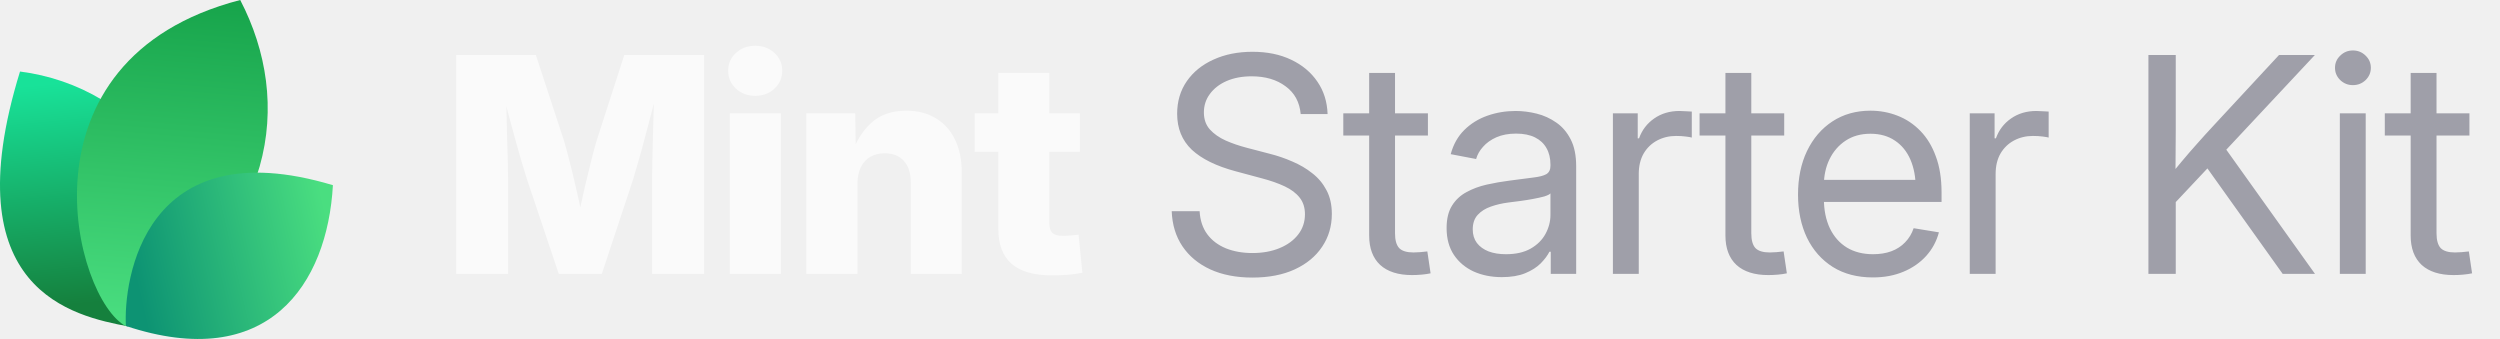
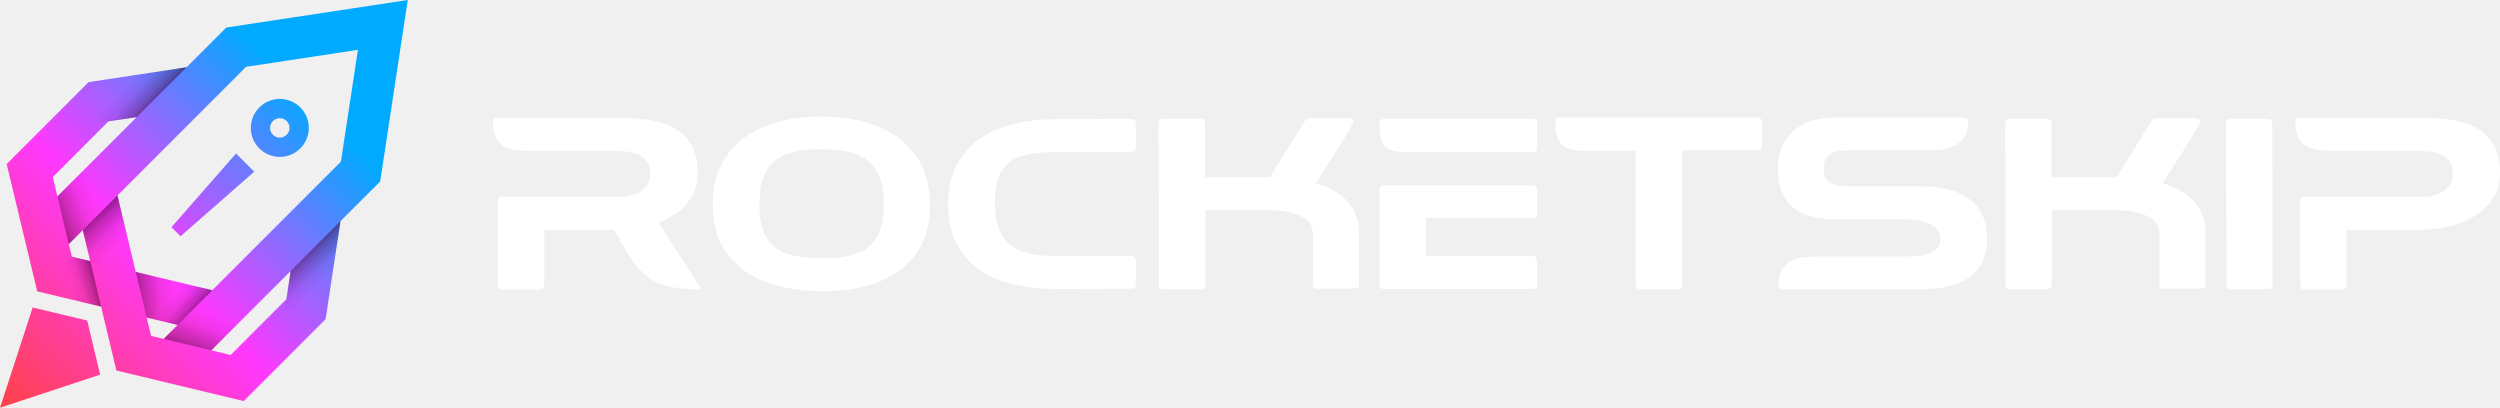
- <svg xmlns="http://www.w3.org/2000/svg" width="177" height="24" viewBox="0 0 177 24" fill="none">
-   <path d="M9.061 23.108C5.268 22.377 -3.391 20.627 1.417 5.064C9.634 6.099 16.973 14.064 9.061 23.108Z" fill="url(#paint0_linear_17557_2145)" />
-   <path d="M8.919 23.094C5.276 21.222 0.784 4.209 17.007 0C20.757 7.193 19.621 16.545 8.919 23.094Z" fill="url(#paint1_linear_17557_2145)" />
-   <path d="M8.914 23.079C8.735 19.882 10.159 9.085 23.57 13.111C23.181 20.123 18.984 26.418 8.914 23.079Z" fill="url(#paint2_linear_17557_2145)" />
-   <path d="M32.301 19.392V3.894H37.938L39.925 9.948C40.036 10.315 40.164 10.787 40.31 11.362C40.462 11.938 40.611 12.552 40.757 13.204C40.91 13.855 41.048 14.483 41.173 15.086C41.305 15.682 41.412 16.192 41.495 16.615H40.695C40.771 16.192 40.871 15.682 40.996 15.086C41.128 14.49 41.267 13.866 41.412 13.214C41.565 12.562 41.714 11.948 41.86 11.373C42.005 10.79 42.133 10.315 42.244 9.948L44.2 3.894H49.848V19.392H46.166V12.704C46.166 12.357 46.173 11.917 46.187 11.383C46.2 10.849 46.214 10.27 46.228 9.646C46.249 9.022 46.266 8.391 46.28 7.753C46.301 7.115 46.311 6.519 46.311 5.964H46.623C46.485 6.561 46.332 7.181 46.166 7.826C45.999 8.471 45.833 9.102 45.666 9.719C45.507 10.336 45.351 10.901 45.198 11.414C45.053 11.928 44.928 12.357 44.824 12.704L42.608 19.392H39.561L37.314 12.704C37.203 12.357 37.072 11.928 36.919 11.414C36.773 10.901 36.614 10.34 36.441 9.729C36.274 9.112 36.104 8.481 35.931 7.836C35.764 7.192 35.608 6.567 35.463 5.964H35.827C35.834 6.512 35.844 7.105 35.858 7.743C35.872 8.374 35.886 9.005 35.9 9.636C35.92 10.26 35.938 10.839 35.952 11.373C35.965 11.907 35.972 12.351 35.972 12.704V19.392H32.301ZM51.668 19.392V8.024H55.288V19.392H51.668ZM53.468 6.786C52.927 6.786 52.473 6.616 52.105 6.276C51.738 5.93 51.554 5.507 51.554 5.007C51.554 4.508 51.738 4.088 52.105 3.749C52.473 3.409 52.927 3.239 53.468 3.239C54.009 3.239 54.463 3.409 54.83 3.749C55.198 4.082 55.382 4.501 55.382 5.007C55.382 5.507 55.198 5.93 54.83 6.276C54.463 6.616 54.009 6.786 53.468 6.786ZM60.708 13.027V19.392H57.088V8.024H60.551L60.593 10.967H60.281C60.593 10.024 61.061 9.268 61.685 8.7C62.309 8.124 63.138 7.836 64.171 7.836C64.975 7.836 65.672 8.017 66.262 8.377C66.851 8.731 67.302 9.234 67.614 9.885C67.933 10.537 68.092 11.307 68.092 12.194V19.392H64.483V12.912C64.483 12.26 64.32 11.754 63.994 11.394C63.675 11.033 63.221 10.853 62.632 10.853C62.25 10.853 61.914 10.936 61.623 11.102C61.332 11.269 61.106 11.515 60.947 11.841C60.787 12.16 60.708 12.555 60.708 13.027ZM76.456 8.024V10.749H69.008V8.024H76.456ZM70.683 5.163H74.292V15.783C74.292 16.102 74.361 16.334 74.5 16.48C74.646 16.625 74.899 16.698 75.259 16.698C75.405 16.698 75.596 16.688 75.831 16.667C76.074 16.646 76.251 16.629 76.362 16.615L76.632 19.309C76.313 19.378 75.963 19.427 75.582 19.455C75.207 19.482 74.836 19.496 74.469 19.496C73.2 19.496 72.25 19.222 71.619 18.674C70.995 18.127 70.683 17.308 70.683 16.22V5.163Z" fill="#FAFAFA" />
-   <path d="M88.667 19.652C87.523 19.652 86.528 19.458 85.682 19.07C84.843 18.681 84.188 18.137 83.716 17.437C83.245 16.736 82.992 15.908 82.957 14.951H84.933C84.968 15.596 85.148 16.14 85.474 16.584C85.8 17.021 86.24 17.354 86.795 17.582C87.35 17.804 87.974 17.915 88.667 17.915C89.388 17.915 90.026 17.801 90.581 17.572C91.143 17.343 91.583 17.024 91.902 16.615C92.228 16.199 92.391 15.717 92.391 15.169C92.391 14.698 92.266 14.306 92.017 13.994C91.767 13.675 91.413 13.408 90.956 13.193C90.498 12.978 89.954 12.787 89.323 12.621L87.502 12.132C86.123 11.765 85.082 11.255 84.382 10.603C83.689 9.944 83.342 9.095 83.342 8.055C83.342 7.174 83.571 6.404 84.028 5.746C84.486 5.087 85.117 4.577 85.921 4.217C86.726 3.849 87.645 3.666 88.678 3.666C89.718 3.666 90.63 3.853 91.413 4.227C92.204 4.602 92.824 5.122 93.275 5.787C93.726 6.446 93.965 7.209 93.993 8.076H92.089C92.013 7.23 91.656 6.574 91.018 6.11C90.387 5.638 89.586 5.403 88.615 5.403C87.95 5.403 87.36 5.513 86.847 5.735C86.341 5.957 85.946 6.262 85.661 6.651C85.377 7.032 85.235 7.469 85.235 7.961C85.235 8.447 85.377 8.849 85.661 9.168C85.946 9.48 86.317 9.74 86.774 9.948C87.232 10.149 87.724 10.319 88.251 10.457L89.884 10.884C90.439 11.023 90.977 11.206 91.496 11.435C92.023 11.657 92.495 11.934 92.911 12.267C93.334 12.593 93.67 12.995 93.92 13.474C94.17 13.945 94.294 14.504 94.294 15.149C94.294 16.015 94.066 16.788 93.608 17.468C93.157 18.148 92.512 18.681 91.673 19.07C90.834 19.458 89.832 19.652 88.667 19.652ZM101.097 8.024V9.594H95.106V8.024H101.097ZM96.937 5.163H98.767V16.521C98.767 17 98.865 17.347 99.059 17.562C99.26 17.77 99.6 17.874 100.078 17.874C100.21 17.874 100.366 17.867 100.546 17.853C100.733 17.832 100.903 17.815 101.056 17.801L101.285 19.351C101.097 19.392 100.886 19.423 100.65 19.444C100.414 19.465 100.189 19.475 99.974 19.475C98.996 19.475 98.244 19.236 97.717 18.758C97.197 18.272 96.937 17.579 96.937 16.677V5.163ZM106.33 19.621C105.595 19.621 104.932 19.489 104.343 19.226C103.754 18.955 103.285 18.564 102.939 18.05C102.592 17.53 102.419 16.896 102.419 16.147C102.419 15.495 102.547 14.965 102.804 14.556C103.06 14.146 103.403 13.828 103.833 13.599C104.263 13.363 104.742 13.186 105.269 13.068C105.796 12.95 106.333 12.857 106.881 12.787C107.574 12.69 108.132 12.617 108.555 12.569C108.978 12.52 109.287 12.441 109.481 12.33C109.675 12.212 109.772 12.014 109.772 11.737V11.654C109.772 11.203 109.679 10.815 109.492 10.489C109.311 10.163 109.041 9.91 108.68 9.729C108.32 9.549 107.872 9.459 107.338 9.459C106.805 9.459 106.34 9.546 105.945 9.719C105.556 9.892 105.241 10.118 104.998 10.395C104.755 10.665 104.593 10.953 104.509 11.258L102.71 10.915C102.897 10.222 103.22 9.65 103.677 9.199C104.135 8.748 104.679 8.412 105.31 8.19C105.941 7.968 106.607 7.857 107.307 7.857C107.8 7.857 108.295 7.92 108.795 8.044C109.301 8.169 109.765 8.381 110.188 8.679C110.611 8.97 110.951 9.369 111.208 9.875C111.464 10.374 111.593 11.005 111.593 11.768V19.392H109.793V17.822H109.7C109.568 18.085 109.363 18.359 109.086 18.643C108.809 18.921 108.444 19.153 107.994 19.34C107.543 19.527 106.988 19.621 106.33 19.621ZM106.621 17.998C107.321 17.998 107.904 17.867 108.368 17.603C108.84 17.333 109.19 16.986 109.419 16.563C109.654 16.133 109.772 15.682 109.772 15.211V13.692C109.703 13.769 109.554 13.841 109.325 13.911C109.096 13.973 108.829 14.032 108.524 14.088C108.226 14.143 107.921 14.192 107.609 14.233C107.304 14.275 107.033 14.309 106.798 14.337C106.354 14.393 105.938 14.49 105.549 14.628C105.168 14.76 104.86 14.954 104.624 15.211C104.388 15.467 104.27 15.811 104.27 16.241C104.27 16.615 104.367 16.934 104.561 17.198C104.762 17.461 105.04 17.662 105.393 17.801C105.747 17.933 106.156 17.998 106.621 17.998ZM114.193 19.392V8.024H115.951V9.792H116.045C116.253 9.209 116.61 8.741 117.116 8.388C117.622 8.034 118.219 7.857 118.905 7.857C119.058 7.857 119.217 7.864 119.384 7.878C119.55 7.885 119.682 7.892 119.779 7.899V9.74C119.716 9.719 119.578 9.695 119.363 9.667C119.155 9.639 118.922 9.625 118.666 9.625C118.174 9.625 117.726 9.733 117.324 9.948C116.922 10.163 116.603 10.471 116.367 10.874C116.138 11.276 116.024 11.758 116.024 12.319V19.392H114.193ZM126.322 8.024V9.594H120.33V8.024H126.322ZM122.161 5.163H123.992V16.521C123.992 17 124.089 17.347 124.283 17.562C124.484 17.77 124.824 17.874 125.302 17.874C125.434 17.874 125.59 17.867 125.77 17.853C125.958 17.832 126.127 17.815 126.28 17.801L126.509 19.351C126.322 19.392 126.11 19.423 125.874 19.444C125.639 19.465 125.413 19.475 125.198 19.475C124.221 19.475 123.468 19.236 122.941 18.758C122.421 18.272 122.161 17.579 122.161 16.677V5.163ZM132.604 19.642C131.502 19.642 130.555 19.396 129.765 18.903C128.974 18.404 128.364 17.714 127.934 16.834C127.511 15.946 127.3 14.927 127.3 13.775C127.3 12.611 127.511 11.584 127.934 10.697C128.364 9.802 128.964 9.102 129.734 8.596C130.51 8.089 131.408 7.836 132.428 7.836C133.1 7.836 133.738 7.954 134.341 8.19C134.952 8.426 135.489 8.783 135.954 9.261C136.425 9.74 136.793 10.343 137.056 11.071C137.327 11.792 137.462 12.645 137.462 13.63V14.296H128.433V12.735H136.463L135.631 13.297C135.631 12.541 135.506 11.876 135.257 11.3C135.007 10.725 134.643 10.277 134.165 9.958C133.686 9.632 133.107 9.469 132.428 9.469C131.748 9.469 131.162 9.632 130.67 9.958C130.177 10.284 129.796 10.725 129.526 11.279C129.262 11.827 129.13 12.441 129.13 13.12V14.046C129.13 14.864 129.273 15.572 129.557 16.168C129.841 16.757 130.243 17.211 130.763 17.53C131.283 17.842 131.901 17.998 132.615 17.998C133.093 17.998 133.523 17.929 133.905 17.79C134.293 17.645 134.619 17.433 134.882 17.156C135.153 16.879 135.354 16.546 135.486 16.157L137.275 16.449C137.108 17.08 136.81 17.634 136.38 18.113C135.95 18.591 135.413 18.966 134.768 19.236C134.123 19.507 133.402 19.642 132.604 19.642ZM139.459 19.392V8.024H141.217V9.792H141.311C141.519 9.209 141.876 8.741 142.382 8.388C142.888 8.034 143.485 7.857 144.171 7.857C144.324 7.857 144.483 7.864 144.649 7.878C144.816 7.885 144.948 7.892 145.045 7.899V9.74C144.982 9.719 144.844 9.695 144.629 9.667C144.421 9.639 144.188 9.625 143.932 9.625C143.439 9.625 142.992 9.733 142.59 9.948C142.188 10.163 141.869 10.471 141.633 10.874C141.404 11.276 141.29 11.758 141.29 12.319V19.392H139.459ZM153.429 14.961V12.715C153.783 12.257 154.136 11.82 154.49 11.404C154.844 10.981 155.204 10.565 155.572 10.156C155.939 9.74 156.314 9.327 156.695 8.918L161.355 3.894H163.893L157.277 10.967H157.184L153.429 14.961ZM152.108 19.392V3.894H154.043V9.241L154.022 12.559L154.043 13.505V19.392H152.108ZM161.615 19.392L155.967 11.477L157.173 9.969L163.903 19.392H161.615ZM165.661 19.392V8.024H167.492V19.392H165.661ZM166.587 6.027C166.24 6.027 165.942 5.909 165.692 5.673C165.443 5.43 165.318 5.139 165.318 4.799C165.318 4.459 165.443 4.172 165.692 3.936C165.942 3.693 166.24 3.572 166.587 3.572C166.934 3.572 167.232 3.693 167.482 3.936C167.731 4.172 167.856 4.459 167.856 4.799C167.856 5.139 167.731 5.43 167.482 5.673C167.232 5.909 166.934 6.027 166.587 6.027ZM174.836 8.024V9.594H168.844V8.024H174.836ZM170.675 5.163H172.506V16.521C172.506 17 172.603 17.347 172.797 17.562C172.998 17.77 173.338 17.874 173.816 17.874C173.948 17.874 174.104 17.867 174.284 17.853C174.472 17.832 174.641 17.815 174.794 17.801L175.023 19.351C174.836 19.392 174.624 19.423 174.388 19.444C174.153 19.465 173.927 19.475 173.712 19.475C172.735 19.475 171.982 19.236 171.455 18.758C170.935 18.272 170.675 17.579 170.675 16.677V5.163Z" fill="#9F9FA9" />
+ <svg xmlns="http://www.w3.org/2000/svg" xmlns:xlink="http://www.w3.org/1999/xlink" id="Layer_1" data-name="Layer 1" viewBox="163.51 312.22 1882.5 307.02">
  <defs>
-     <linearGradient id="paint0_linear_17557_2145" x1="3.776" y1="5.916" x2="5.232" y2="21.559" gradientUnits="userSpaceOnUse">
-       <stop stop-color="#18E299" />
-       <stop offset="1" stop-color="#15803D" />
+     <style>
+       .cls-1 {
+         fill: url(#linear-gradient-12);
+       }
+ 
+       .cls-1, .cls-2, .cls-3, .cls-4, .cls-5, .cls-6, .cls-7, .cls-8, .cls-9, .cls-10, .cls-11, .cls-12, .cls-13 {
+         stroke-width: 0px;
+       }
+ 
+       .cls-2 {
+         fill: url(#linear-gradient);
+       }
+ 
+       .cls-3 {
+         fill: url(#linear-gradient-6);
+       }
+ 
+       .cls-4 {
+         fill: url(#linear-gradient-11);
+       }
+ 
+       .cls-5 {
+         fill: url(#linear-gradient-5);
+       }
+ 
+       .cls-6 {
+         fill: #fff;
+       }
+ 
+       .cls-7 {
+         fill: url(#linear-gradient-2);
+       }
+ 
+       .cls-8 {
+         fill: url(#linear-gradient-7);
+       }
+ 
+       .cls-9 {
+         fill: url(#linear-gradient-3);
+       }
+ 
+       .cls-10 {
+         fill: url(#linear-gradient-9);
+       }
+ 
+       .cls-11 {
+         fill: url(#linear-gradient-8);
+       }
+ 
+       .cls-12 {
+         fill: url(#linear-gradient-10);
+       }
+ 
+       .cls-13 {
+         fill: url(#linear-gradient-4);
+       }
+     </style>
+     <linearGradient id="linear-gradient" x1="159.32" y1="622.73" x2="396.68" y2="387.59" gradientUnits="userSpaceOnUse">
+       <stop offset="0" stop-color="#ff4341" />
+       <stop offset=".5" stop-color="#ff38ff" />
+       <stop offset="1" stop-color="#0af" />
    </linearGradient>
-     <linearGradient id="paint1_linear_17557_2145" x1="12.171" y1="-0.718" x2="10.19" y2="22.983" gradientUnits="userSpaceOnUse">
-       <stop stop-color="#16A34A" />
-       <stop offset="1" stop-color="#4ADE80" />
+     <linearGradient id="linear-gradient-2" x1="159.07" y1="622.48" x2="396.42" y2="387.33" xlink:href="#linear-gradient" />
+     <linearGradient id="linear-gradient-3" x1="158.67" y1="622.07" x2="396.03" y2="386.93" xlink:href="#linear-gradient" />
+     <linearGradient id="linear-gradient-4" x1="158.79" y1="622.2" x2="396.15" y2="387.05" xlink:href="#linear-gradient" />
+     <linearGradient id="linear-gradient-5" x1="-1207.94" y1="2845.7" x2="-1187.09" y2="2803.16" gradientTransform="translate(3056.15 -684.6) rotate(45)" gradientUnits="userSpaceOnUse">
+       <stop offset="0" stop-color="#39002b" />
+       <stop offset=".2" stop-color="#39002b" stop-opacity=".65" />
+       <stop offset=".47" stop-color="#39002b" stop-opacity=".29" />
+       <stop offset=".74" stop-color="#39002b" stop-opacity=".07" />
+       <stop offset="1" stop-color="#39002b" stop-opacity="0" />
    </linearGradient>
-     <linearGradient id="paint2_linear_17557_2145" x1="23.133" y1="15.353" x2="9.338" y2="18.52" gradientUnits="userSpaceOnUse">
-       <stop stop-color="#4ADE80" />
-       <stop offset="1" stop-color="#0D9373" />
-     </linearGradient>
+     <linearGradient id="linear-gradient-6" x1="-1187.24" y1="2815.14" x2="-1146.4" y2="2817.53" xlink:href="#linear-gradient-5" />
+     <linearGradient id="linear-gradient-7" x1="5632.38" y1="2845.7" x2="5653.23" y2="2803.16" gradientTransform="translate(6304.19 2563.44) rotate(-135) scale(1 -1)" xlink:href="#linear-gradient-5" />
+     <linearGradient id="linear-gradient-8" x1="-1117.76" y1="2848.1" x2="-1089.05" y2="2815.29" xlink:href="#linear-gradient-5" />
+     <linearGradient id="linear-gradient-9" x1="-1061.95" y1="2814.9" x2="-1091" y2="2817.12" xlink:href="#linear-gradient-5" />
+     <linearGradient id="linear-gradient-10" x1="-1054.86" y1="2741.42" x2="-1019.48" y2="2743.3" xlink:href="#linear-gradient-5" />
+     <linearGradient id="linear-gradient-11" x1="5150.07" y1="2741.42" x2="5185.44" y2="2743.3" gradientTransform="translate(5854.9 2114.14) rotate(-135) scale(1 -1)" xlink:href="#linear-gradient-5" />
+     <linearGradient id="linear-gradient-12" x1="-1137.37" y1="2841.04" x2="-1150.19" y2="2864.62" xlink:href="#linear-gradient-5" />
  </defs>
+   <g>
+     <g>
+       <polygon class="cls-2" points="188.11 543.76 163.51 619.24 238.92 594.33 229.18 553.57 188.11 543.76" />
+       <path class="cls-7" d="m419.9,478.75h0s29.9-29.9,29.9-29.9l20.74-136.63-136.63,20.74-29.9,29.9-73.76,11.19-61.71,61.71,23.01,95.87.48.11,33.88,8.1,13.73,3.28h0s0,0,0,0l3.28,13.73,8.01,33.51.2.85,95.87,23.01,61.71-61.71,11.19-73.75Zm13.11-129.01l-12.77,84.16-96.87,96.87-14.37-3.43-3.45-.82-26.08-6.23h0s-13.27-3.17-13.27-3.17l-.46-.11-1.24-5.2-6.01-25.14-3.09-12.91-3.43-14.37,96.87-96.87,84.16-12.77Zm-229.76,95.81l41.94-41.94,21.29-3.23-49.2,49.2h0s-10.53,10.53-10.53,10.53l-3.49-14.56Zm22.61,39.96l2.16,9.02,3.41,14.28-13.73-3.28h-.06s-2.28-9.52-2.28-9.52l10.5-10.5Zm60.89,81.89l-9.51-2.28v-.06s-3.29-13.73-3.29-13.73l12.28,2.93,11.03,2.64-10.5,10.5Zm50.45,12.11l-14.56-3.49,59.73-59.73-3.23,21.28-41.94,41.94Z" />
+       <path class="cls-9" d="m352.79,412.7c.4,2.06,1.1,4.08,2.1,5.99,1,1.91,2.3,3.69,3.89,5.28,2.12,2.12,4.59,3.73,7.22,4.79,3.95,1.6,8.25,2,12.37,1.2,2.06-.4,4.08-1.1,5.99-2.1,1.91-1,3.69-2.3,5.28-3.89,2.12-2.12,3.73-4.59,4.79-7.22,1.6-3.95,2-8.25,1.2-12.37-.4-2.06-1.1-4.08-2.1-5.99-1-1.91-2.3-3.69-3.89-5.28-2.12-2.12-4.59-3.73-7.22-4.79-3.95-1.6-8.25-2-12.37-1.2-2.06.4-4.08,1.1-5.99,2.1-1.91,1-3.69,2.3-5.28,3.89-2.12,2.12-3.73,4.59-4.79,7.22-1.6,3.95-2,8.25-1.2,12.37Zm18.67-10.92c1.31-.53,2.77-.67,4.15-.4.69.13,1.36.37,1.99.7.63.33,1.22.76,1.77,1.31.73.73,1.25,1.54,1.6,2.41.53,1.31.67,2.77.4,4.15-.13.69-.37,1.36-.7,1.99-.33.63-.76,1.22-1.31,1.77-.73.73-1.54,1.25-2.41,1.6-1.31.53-2.77.67-4.15.4-.69-.13-1.36-.37-1.99-.7-.63-.33-1.22-.76-1.77-1.31-.73-.73-1.25-1.54-1.6-2.41-.53-1.31-.67-2.77-.4-4.15.13-.69.37-1.36.7-1.99.33-.63.76-1.22,1.31-1.77.73-.73,1.54-1.25,2.41-1.6Z" />
+       <polygon class="cls-13" points="292.61 483.29 299.46 490.14 354.95 441.5 341.26 427.8 292.61 483.29" />
+     </g>
+     <polygon class="cls-5" points="206.74 460.12 215.35 496.01 265.08 446.28 242.82 424.03 206.74 460.12" />
+     <polygon class="cls-3" points="251.97 459.39 225.85 485.51 231.42 508.81 265.74 517.01 251.97 459.39" />
+     <polygon class="cls-8" points="322.64 576.01 286.75 567.4 336.47 517.67 358.72 539.93 322.64 576.01" />
+     <polygon class="cls-11" points="323.36 530.78 297.24 556.9 273.94 551.33 265.74 517.01 323.36 530.78" />
+     <polygon class="cls-10" points="323.36 530.78 297.24 556.9 273.94 551.33 265.74 517.01 323.36 530.78" />
+     <polygon class="cls-12" points="419.9 478.75 382.37 516.28 371.17 590.04 408.7 552.51 419.9 478.75" />
+     <polygon class="cls-4" points="304 362.85 266.47 400.38 192.71 411.58 230.25 374.05 304 362.85" />
+     <polygon class="cls-1" points="231.42 508.81 239.63 543.13 191.54 531.63 217.67 505.5 231.42 508.81" />
+   </g>
+   <g>
+     <path class="cls-6" d="m691.14,530.03c-6.6,0-12.38-.31-17.33-.94-4.95-.62-9.31-1.65-13.06-3.07-3.76-1.42-7.06-3.27-9.9-5.55-2.85-2.28-5.55-5.01-8.12-8.2-2.56-3.19-5.12-6.92-7.68-11.19-2.56-4.27-5.38-9.14-8.45-14.6-.23-.45-.4-.85-.51-1.2h-52.77v41.5c0,2.28-1.14,3.41-3.42,3.41h-28.18c-2.28,0-3.41-1.14-3.41-3.41v-62.84c0-2.28,1.14-3.42,3.41-3.42h86.92c2.85,0,5.72-.28,8.62-.85,2.91-.57,5.55-1.54,7.94-2.9,2.39-1.37,4.32-3.19,5.81-5.46,1.48-2.28,2.22-5.12,2.22-8.54s-.74-6.23-2.22-8.45c-1.48-2.22-3.41-3.95-5.81-5.21-2.39-1.25-5.04-2.11-7.94-2.56-2.9-.45-5.78-.68-8.62-.68h-60.79c-4.21,0-8.31-.11-12.29-.34-3.99-.23-7.51-1-10.59-2.3s-5.55-3.42-7.43-6.32c-1.88-2.9-2.82-7.09-2.82-12.55,0-2.28,1.14-3.42,3.41-3.42h90.85c7.51,0,14.83.46,21.94,1.37,7.11.91,13.49,2.82,19.12,5.72,5.64,2.9,10.16,7.09,13.58,12.55,3.42,5.46,5.13,12.81,5.13,22.03,0,4.9-.77,9.28-2.3,13.15-1.54,3.87-3.62,7.34-6.23,10.42-2.62,3.08-5.69,5.72-9.22,7.94s-7.34,4.13-11.44,5.72l31.42,49.18h.17l.51.51-.51.51Z" />
+     <path class="cls-6" d="m782.84,531.56c-10.58,0-20.83-1.11-30.74-3.33-9.9-2.22-18.7-5.89-26.38-11.01-7.68-5.12-13.86-11.84-18.53-20.15-4.67-8.31-7-18.5-7-30.57s2.24-22.31,6.74-30.74c4.5-8.42,10.5-15.28,18.02-20.58,7.51-5.29,16.19-9.16,26.04-11.61,9.85-2.45,20.12-3.67,30.82-3.67s20.97,1.23,30.83,3.67c9.84,2.45,18.55,6.32,26.13,11.61,7.57,5.29,13.63,12.15,18.19,20.58,4.55,8.43,6.83,18.67,6.83,30.74s-2.22,22.09-6.66,30.4c-4.44,8.31-10.42,15.03-17.93,20.15-7.51,5.12-16.14,8.82-25.87,11.1-9.73,2.27-19.89,3.41-30.48,3.41Zm-47.47-65.23c0,8.31,1.05,15.09,3.16,20.32,2.11,5.24,5.15,9.34,9.14,12.3,3.98,2.96,8.91,4.98,14.77,6.06s12.55,1.62,20.07,1.62,14.14-.57,19.89-1.71c5.74-1.14,10.58-3.21,14.52-6.23,3.93-3.01,6.91-7.11,8.96-12.29,2.05-5.18,3.08-11.87,3.08-20.07s-1.03-14.97-3.08-20.32c-2.05-5.35-5.04-9.62-8.96-12.81-3.93-3.19-8.8-5.41-14.6-6.66-5.8-1.25-12.52-1.88-20.15-1.88s-14.38.63-20.24,1.88c-5.86,1.25-10.76,3.45-14.68,6.58-3.93,3.13-6.89,7.37-8.88,12.72-1.99,5.35-2.99,12.18-2.99,20.49Z" />
+     <path class="cls-6" d="m1018.84,526.27c0,2.28-1.14,3.41-3.41,3.41h-14.17l-28.35.17h-14.17c-10.59,0-20.78-1.05-30.57-3.16-9.79-2.11-18.44-5.61-25.96-10.5-7.51-4.89-13.52-11.44-18.02-19.64-4.5-8.2-6.74-18.33-6.74-30.4s2.27-22.2,6.83-30.4c4.55-8.2,10.59-14.8,18.1-19.81,7.51-5.01,16.16-8.59,25.96-10.76,9.79-2.16,19.92-3.24,30.4-3.24h14.17l28.35-.17h14.17c2.27,0,3.41,1.14,3.41,3.42v17.93c0,2.28-1.14,3.42-3.41,3.42h-14.17l-28.35.17h-14.17c-7.18,0-13.63.46-19.38,1.37-5.75.91-10.59,2.73-14.52,5.46-3.93,2.73-6.95,6.58-9.05,11.53-2.11,4.95-3.16,11.53-3.16,19.72s1.03,14.55,3.08,19.73c2.05,5.18,5.04,9.31,8.96,12.38,3.93,3.07,8.77,5.21,14.52,6.4,5.75,1.2,12.27,1.79,19.56,1.79h14.17l28.35-.17h14.17c2.27,0,3.41,1.14,3.41,3.42v17.93Z" />
+     <path class="cls-6" d="m1039.68,530.03c-2.28,0-3.42-1.14-3.42-3.42l-.34-121.42c0-2.28,1.14-3.42,3.41-3.42h28.18c2.27,0,3.41,1.14,3.41,3.42v40.47h48.84l26.64-42.69c.23-.46.63-.83,1.19-1.11.57-.28,1.14-.43,1.71-.43l29.72-.17c.79,0,1.62.17,2.47.51.86.34,1.28.97,1.28,1.88,0,.46-.63,1.79-1.88,4.01-1.25,2.22-2.82,4.9-4.7,8.03-1.88,3.13-3.96,6.49-6.23,10.07-2.28,3.59-4.47,7.03-6.57,10.33-2.11,3.3-3.99,6.23-5.64,8.79-1.65,2.56-2.76,4.36-3.33,5.38,4.55,1.26,8.82,2.96,12.81,5.12,3.98,2.16,7.43,4.78,10.33,7.86,2.9,3.07,5.18,6.63,6.83,10.67,1.65,4.04,2.47,8.57,2.47,13.58v38.59c0,2.28-1.14,3.42-3.41,3.42l-28.01.17c-2.28,0-3.41-1.14-3.41-3.41v-38.42c0-4.21-1.45-7.48-4.36-9.82-2.9-2.33-6.37-4.07-10.42-5.21-4.04-1.14-8.26-1.82-12.63-2.05-4.38-.23-8.06-.34-11.02-.34h-42.52v56.01c0,2.28-1.14,3.42-3.41,3.42l-28.01.17Z" />
+     <path class="cls-6" d="m1202.25,405.19c0-2.28,1.14-3.42,3.41-3.42h111.85c2.27,0,3.41,1.14,3.41,3.42v18.1c0,2.28-1.14,3.42-3.41,3.42h-94.09c-4.44,0-8.03-.31-10.76-.94-2.73-.62-4.87-1.73-6.4-3.33-1.54-1.59-2.59-3.78-3.16-6.57-.57-2.79-.85-6.35-.85-10.67Zm3.41,124.66c-2.28,0-3.41-1.14-3.41-3.42v-71.21c0-2.28,1.14-3.42,3.41-3.42h111.85c2.27,0,3.41,1.14,3.41,3.42v17.76c0,2.28-1.14,3.41-3.41,3.41h-80.26v28.69h80.26c2.27,0,3.41,1.14,3.41,3.42v17.93c0,2.28-1.14,3.42-3.41,3.42h-111.85Z" />
+     <path class="cls-6" d="m1398.46,530.03c-2.16,0-3.24-1.14-3.24-3.42v-100.75h-36.88c-4.1,0-7.66-.31-10.67-.94-3.02-.62-5.49-1.73-7.43-3.33-1.94-1.59-3.36-3.78-4.27-6.58-.91-2.79-1.36-6.4-1.36-10.84,0-2.28,1.14-3.42,3.41-3.42h148.91c2.28,0,3.42,1.14,3.42,3.42v17.76c0,2.28-1.14,3.42-3.42,3.42l-56.69.17v101.1c0,2.28-1.14,3.42-3.41,3.42h-28.35Z" />
+     <path class="cls-6" d="m1506.05,530.03c-2.16,0-3.24-1.14-3.24-3.42,0-4.78.82-8.59,2.47-11.44,1.65-2.84,3.87-4.98,6.66-6.4,2.79-1.42,6-2.36,9.65-2.82,3.64-.45,7.4-.68,11.27-.68h67.46c2.16,0,4.64-.11,7.43-.34,2.79-.23,5.43-.79,7.94-1.71,2.5-.91,4.61-2.22,6.32-3.93,1.71-1.71,2.56-4.04,2.56-7,0-3.53-1.05-6.29-3.16-8.28-2.11-1.99-4.7-3.47-7.77-4.44-3.08-.97-6.29-1.56-9.65-1.79-3.36-.23-6.35-.34-8.97-.34h-49.18c-6.49,0-12.41-.65-17.76-1.96-5.35-1.31-9.94-3.47-13.75-6.49-3.82-3.02-6.77-6.94-8.88-11.78-2.11-4.84-3.16-10.79-3.16-17.84s1.11-12.49,3.33-17.33c2.22-4.84,5.26-8.85,9.14-12.04,3.87-3.19,8.45-5.52,13.74-7,5.29-1.48,11.07-2.22,17.34-2.22h96.48c2.16,0,3.24,1.14,3.24,3.42,0,4.33-.86,7.88-2.56,10.67-1.71,2.79-3.99,4.98-6.83,6.57-2.85,1.6-6.01,2.68-9.48,3.24-3.47.57-7.03.85-10.67.85h-58.91c-2.51,0-4.96.09-7.34.26-2.39.17-4.55.68-6.49,1.54-1.94.85-3.5,2.19-4.7,4.01-1.19,1.82-1.79,4.33-1.79,7.51s.57,5.72,1.71,7.6c1.14,1.88,2.67,3.24,4.61,4.1,1.93.85,4.12,1.4,6.57,1.62,2.44.23,4.92.34,7.43.34h52.25c6.71,0,13.12.63,19.21,1.88,6.09,1.25,11.44,3.41,16.05,6.49,4.61,3.07,8.28,7.15,11.02,12.21,2.73,5.07,4.1,11.47,4.1,19.21s-1.42,13.72-4.27,18.62c-2.85,4.9-6.6,8.77-11.27,11.61-4.67,2.85-10.05,4.81-16.14,5.89-6.09,1.08-12.32,1.62-18.7,1.62h-103.31Z" />
+     <path class="cls-6" d="m1677.15,530.03c-2.28,0-3.42-1.14-3.42-3.42l-.34-121.42c0-2.28,1.14-3.42,3.41-3.42h28.18c2.27,0,3.41,1.14,3.41,3.42v40.47h48.84l26.64-42.69c.23-.46.63-.83,1.19-1.11.57-.28,1.14-.43,1.71-.43l29.72-.17c.79,0,1.62.17,2.47.51.86.34,1.28.97,1.28,1.88,0,.46-.63,1.79-1.88,4.01-1.25,2.22-2.82,4.9-4.7,8.03-1.88,3.13-3.96,6.49-6.23,10.07-2.28,3.59-4.47,7.03-6.57,10.33-2.11,3.3-3.99,6.23-5.64,8.79-1.65,2.56-2.76,4.36-3.33,5.38,4.55,1.26,8.82,2.96,12.81,5.12,3.98,2.16,7.43,4.78,10.33,7.86,2.9,3.07,5.18,6.63,6.83,10.67,1.65,4.04,2.47,8.57,2.47,13.58v38.59c0,2.28-1.14,3.42-3.41,3.42l-28.01.17c-2.28,0-3.41-1.14-3.41-3.41v-38.42c0-4.21-1.45-7.48-4.36-9.82-2.9-2.33-6.37-4.07-10.42-5.21-4.04-1.14-8.26-1.82-12.63-2.05-4.38-.23-8.06-.34-11.02-.34h-42.52v56.01c0,2.28-1.14,3.42-3.41,3.42l-28.01.17Z" />
+     <path class="cls-6" d="m1843.48,530.03c-2.28,0-3.42-1.14-3.42-3.42l-.34-121.42c0-2.28,1.14-3.42,3.41-3.42h28.01c2.28,0,3.42,1.14,3.42,3.42l.34,121.24c0,2.28-1.14,3.42-3.41,3.42l-28.01.17Z" />
+     <path class="cls-6" d="m1898.98,530.2c-2.28,0-3.41-1.14-3.41-3.41v-62.84c0-2.28,1.14-3.42,3.41-3.42h86.92c2.85,0,5.72-.28,8.62-.85,2.91-.57,5.55-1.54,7.94-2.9,2.39-1.37,4.32-3.19,5.81-5.46,1.48-2.28,2.22-5.12,2.22-8.54s-.74-6.23-2.22-8.45c-1.48-2.22-3.41-3.95-5.81-5.21-2.39-1.25-5.04-2.11-7.94-2.56-2.9-.45-5.78-.68-8.62-.68h-60.79c-4.21,0-8.31-.11-12.29-.34-3.99-.23-7.51-1-10.59-2.3-3.08-1.31-5.55-3.42-7.43-6.32-1.88-2.9-2.82-7.09-2.82-12.55,0-2.28,1.14-3.42,3.41-3.42h90.85c7.51,0,14.83.46,21.94,1.37,7.11.91,13.49,2.82,19.12,5.72,5.64,2.9,10.16,7.09,13.58,12.55,3.42,5.46,5.13,12.81,5.13,22.03,0,7.85-1.94,14.49-5.81,19.89-3.87,5.41-8.77,9.82-14.68,13.23-5.92,3.42-12.44,5.86-19.55,7.34-7.12,1.48-13.92,2.22-20.41,2.22h-54.99v41.5c0,2.28-1.14,3.41-3.42,3.41h-28.18Z" />
+   </g>
</svg>
